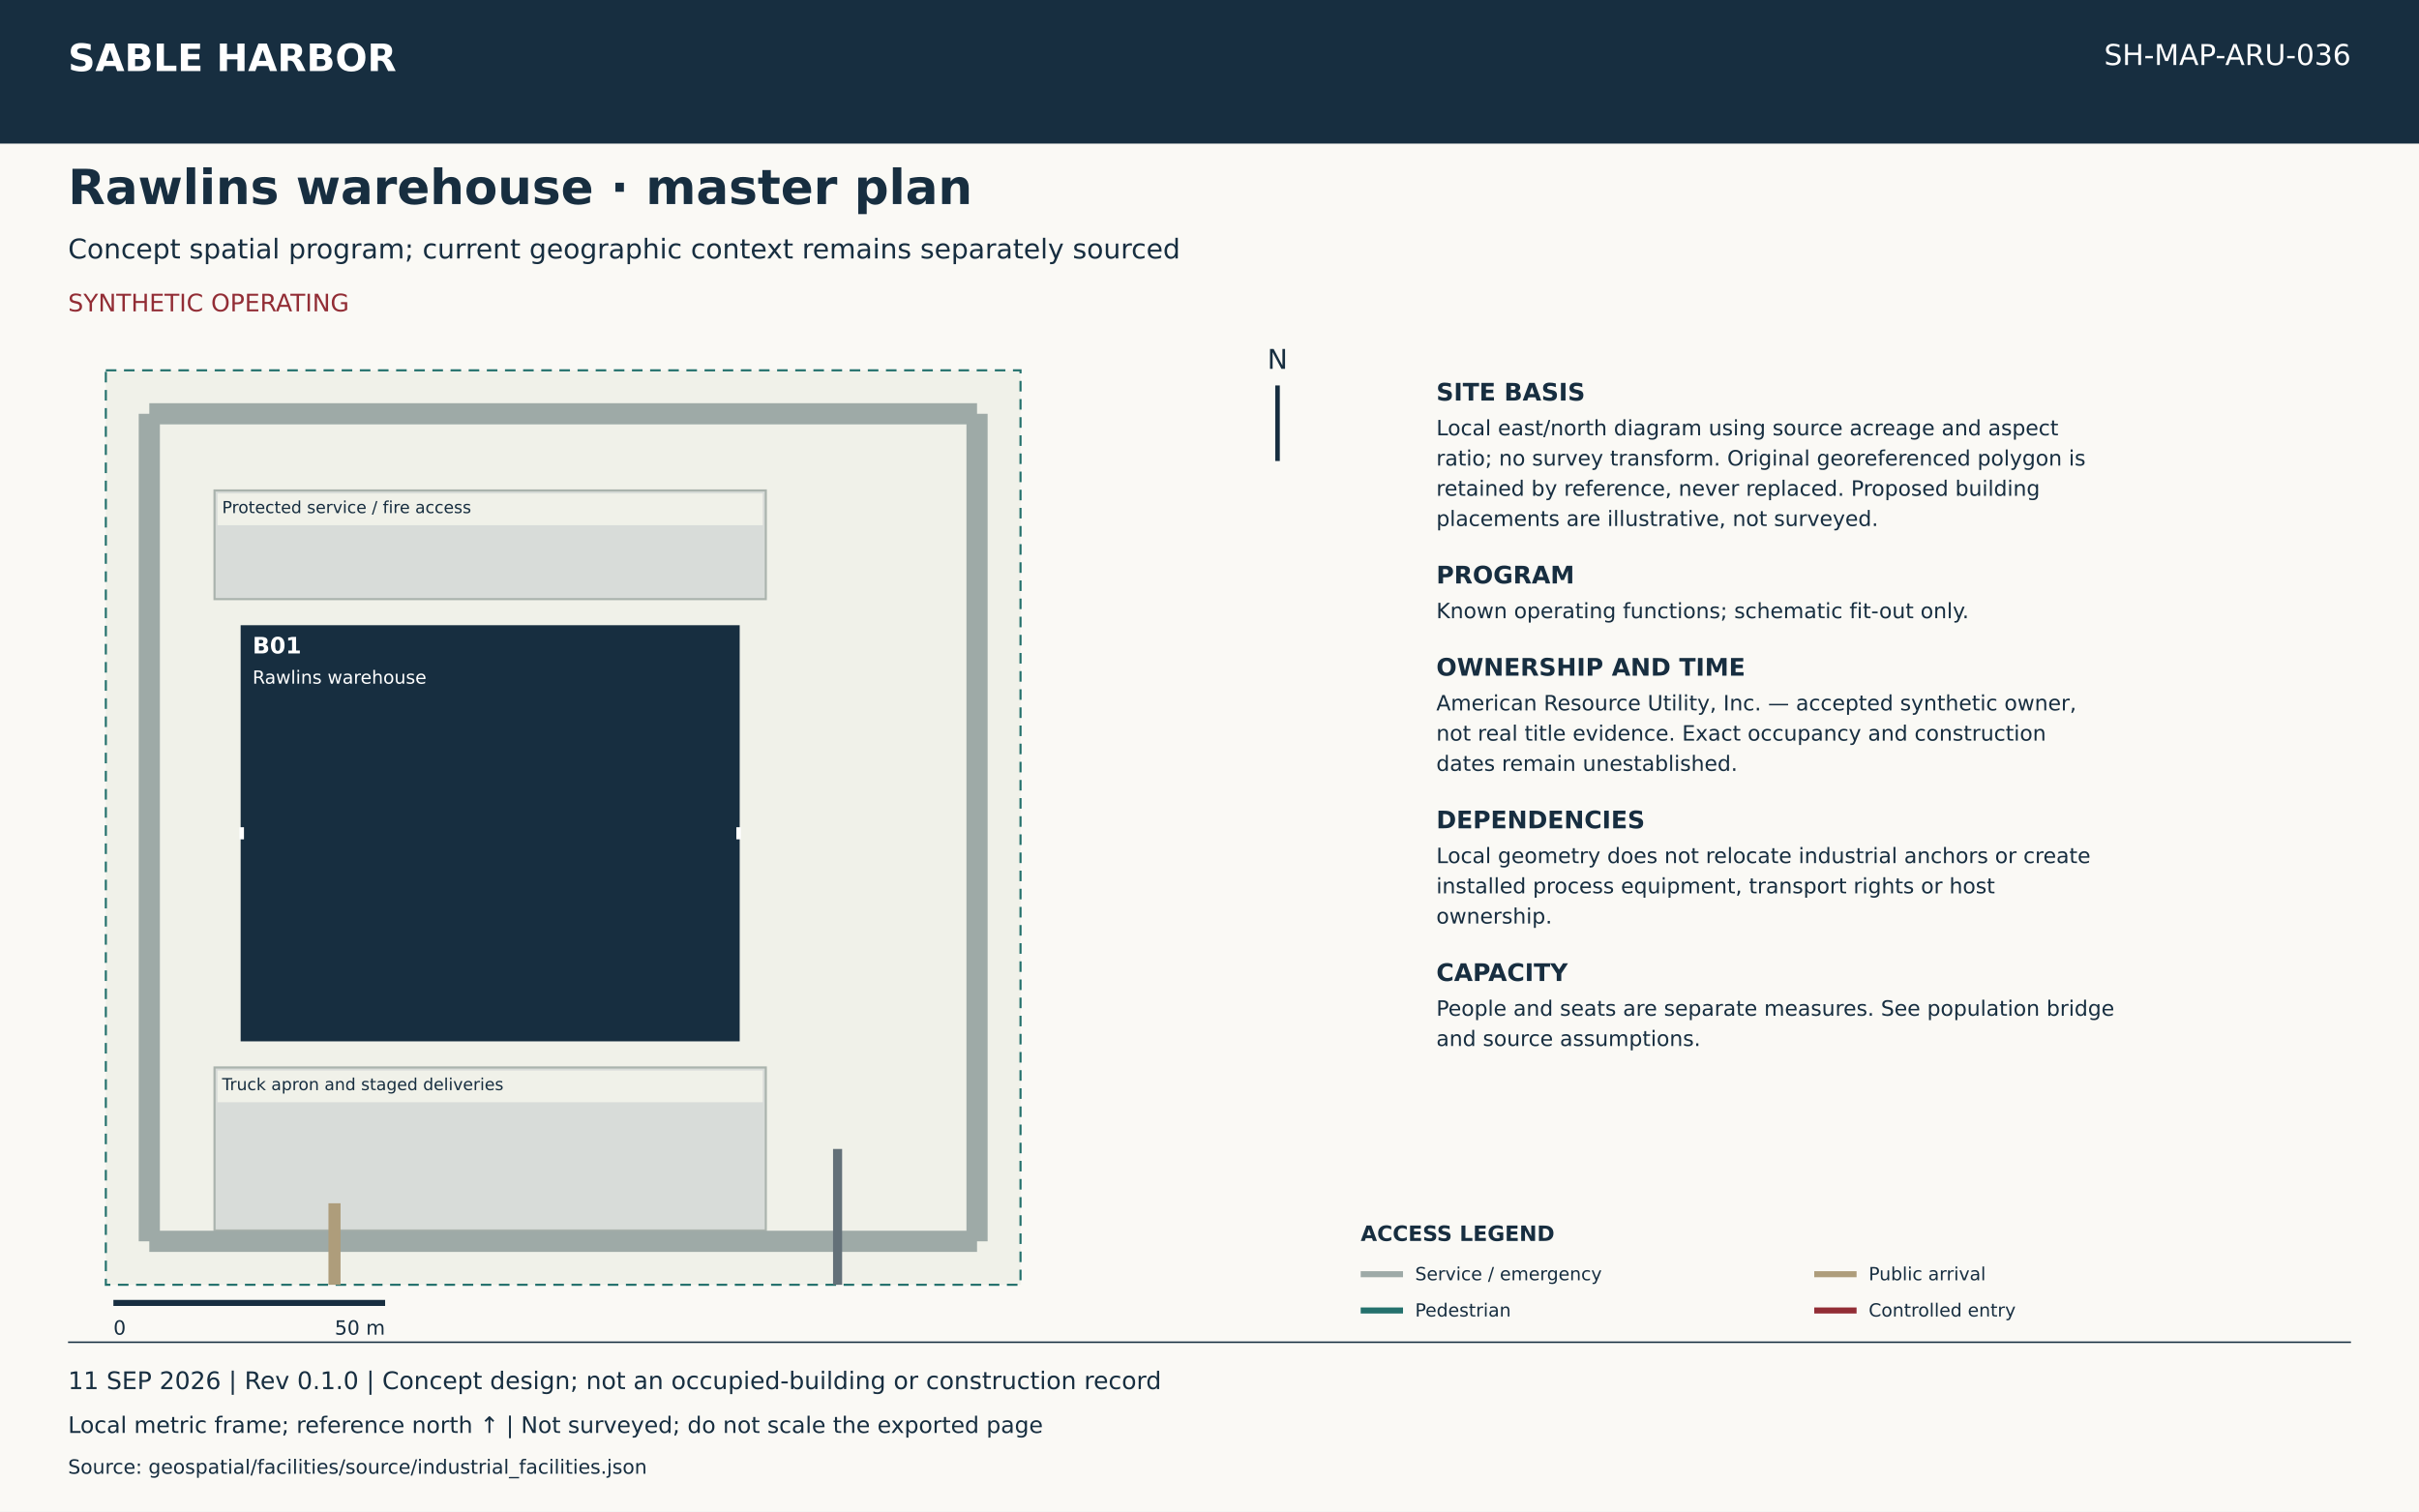
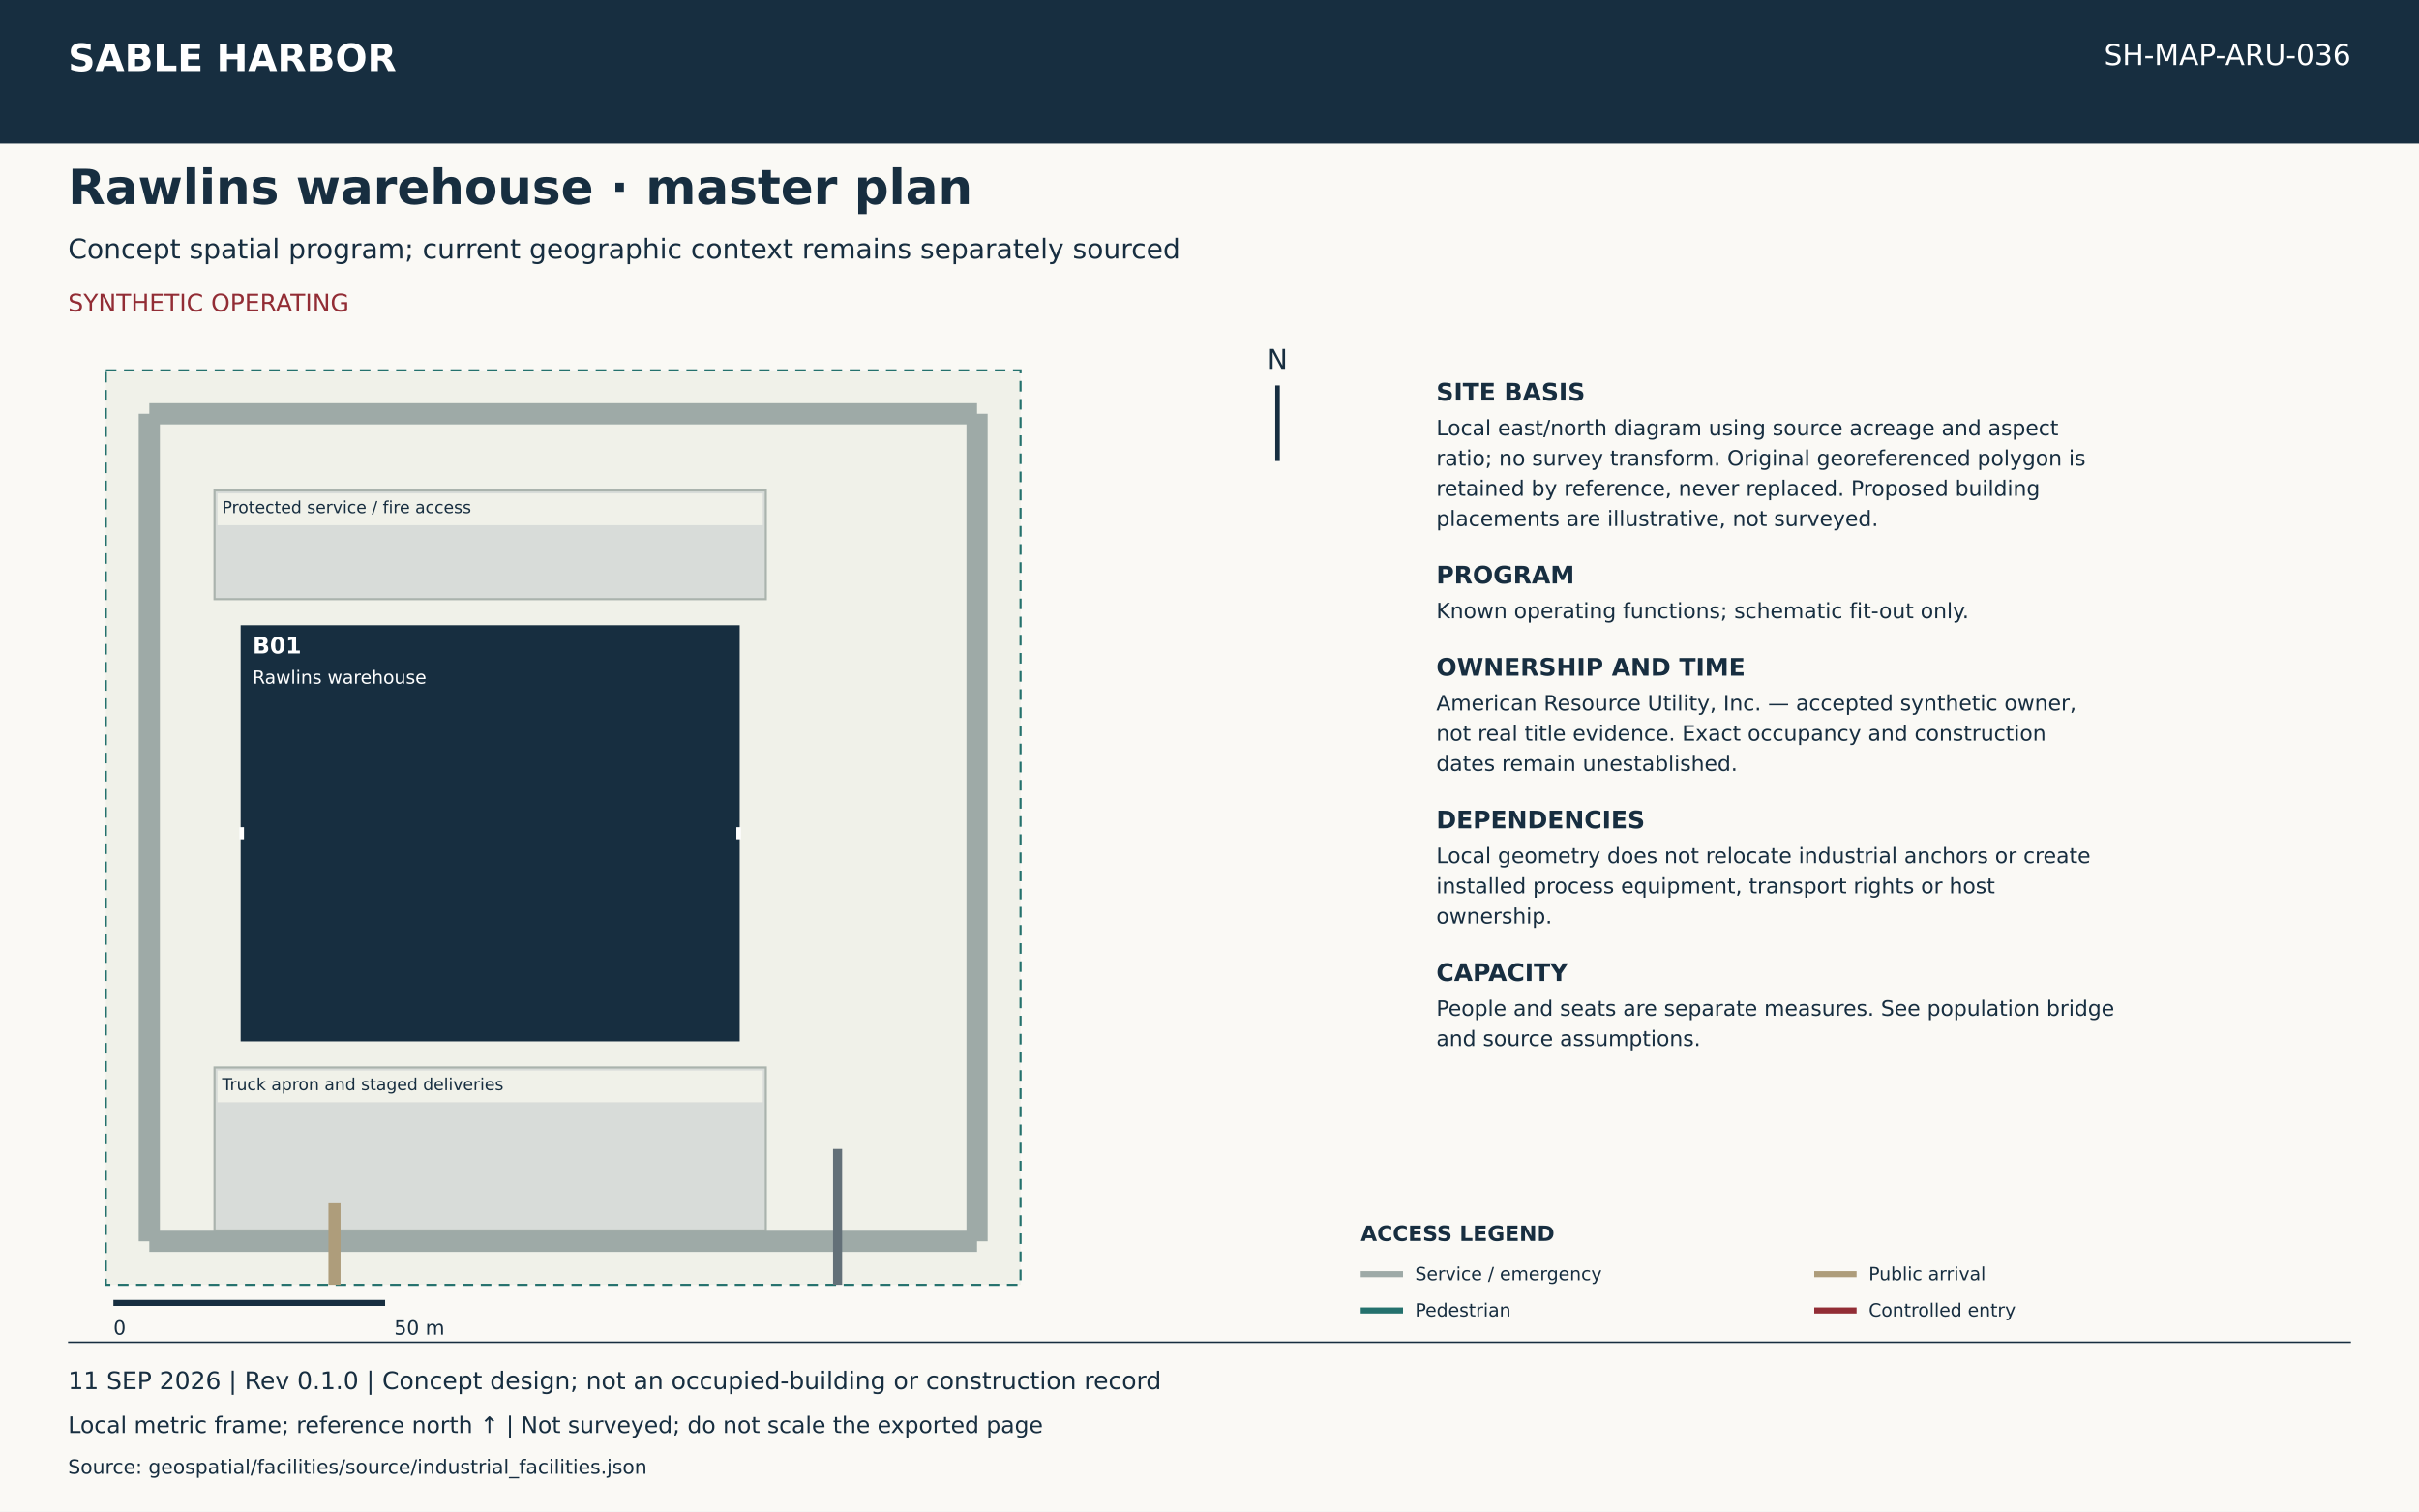
<svg xmlns="http://www.w3.org/2000/svg" width="1600" height="1000" viewBox="0 0 1600 1000">
  <style>text{font-family:DejaVu Sans,sans-serif;fill:#172e40} .muted{fill:#637078}</style>
  <rect x="0" y="0" width="1600" height="1000" fill="#faf9f5" stroke="none" stroke-width="1" />
  <rect x="0" y="0" width="1600" height="95" fill="#172e40" stroke="none" stroke-width="1" />
  <text x="45" y="47" font-size="25" font-weight="bold" text-anchor="start" style="fill:white">SABLE HARBOR</text>
  <text x="1555" y="43" font-size="19" font-weight="normal" text-anchor="end" style="fill:white">SH-MAP-ARU-036</text>
  <text x="45" y="135" font-size="32" font-weight="bold" text-anchor="start" style="fill:#172e40">Rawlins warehouse · master plan</text>
  <text x="45" y="171" font-size="18" font-weight="normal" text-anchor="start" style="fill:#172e40">Concept spatial program; current geographic context remains separately sourced</text>
  <text x="45" y="206" font-size="16" font-weight="normal" text-anchor="start" style="fill:#922d35">SYNTHETIC OPERATING</text>
  <path d="M45,888 L1555,888" fill="none" stroke="#172e40" stroke-width="1" />
  <text x="45" y="919" font-size="16" font-weight="normal" text-anchor="start" style="fill:#172e40">11 SEP 2026  |  Rev 0.1.0  |  Concept design; not an occupied-building or construction record</text>
  <text x="45" y="948" font-size="15" font-weight="normal" text-anchor="start" style="fill:#172e40">Local metric frame; reference north ↑  |  Not surveyed; do not scale the exported page</text>
  <text x="45" y="975" font-size="13" font-weight="normal" text-anchor="start" style="fill:#172e40">Source: geospatial/facilities/source/industrial_facilities.json</text>
  <rect x="70" y="245" width="605" height="605" fill="#f0f1e9" stroke="#24716d" stroke-width="1.4" stroke-dasharray="7 5" />
  <rect x="141.892" y="706.217" width="364.634" height="107.837" fill="#d8dcd9" stroke="#aab3ad" stroke-width="1.4" />
  <rect x="141.892" y="324.473" width="364.634" height="71.892" fill="#d8dcd9" stroke="#aab3ad" stroke-width="1.4" />
  <path d="M98.757,821.243 L646.243,821.243" fill="none" stroke="#9eaaa7" stroke-width="14" />
  <path d="M646.243,821.243 L646.243,273.757" fill="none" stroke="#9eaaa7" stroke-width="14" />
  <path d="M646.243,273.757 L98.757,273.757" fill="none" stroke="#9eaaa7" stroke-width="14" />
  <path d="M98.757,273.757 L98.757,821.243" fill="none" stroke="#9eaaa7" stroke-width="14" />
  <path d="M221.25,850 L221.25,796.081" fill="none" stroke="#ae9d7b" stroke-width="8" />
  <path d="M554,850 L554,760.136" fill="none" stroke="#637078" stroke-width="6" />
  <rect x="143.892" y="708.217" width="360.634" height="21" fill="#f0f1e9" stroke="none" stroke-width="1" />
  <text x="146.892" y="721.217" font-size="11" font-weight="normal" text-anchor="start" style="fill:#172e40">Truck apron and staged deliveries</text>
  <rect x="143.892" y="326.473" width="360.634" height="21" fill="#f0f1e9" stroke="none" stroke-width="1" />
  <text x="146.892" y="339.473" font-size="11" font-weight="normal" text-anchor="start" style="fill:#172e40">Protected service / fire access</text>
  <rect x="159.864" y="414.337" width="328.688" height="273.907" fill="#172e40" stroke="#172e40" stroke-width="1.4" />
+   <rect x="165.054" y="417.31" width="35" height="20" fill="#172e40" stroke="none" stroke-width="1" />
  <text x="167.054" y="432.31" font-size="15" font-weight="bold" text-anchor="start" style="fill:white">B01</text>
  <text x="167.054" y="452.31" font-size="12" font-weight="normal" text-anchor="start" style="fill:white">Rawlins warehouse</text>
  <path d="M159.864,547.29 L159.864,555.29" fill="none" stroke="white" stroke-width="3" />
  <path d="M488.553,547.29 L488.553,555.29" fill="none" stroke="white" stroke-width="3" />
  <path d="M845,305 L845,255" fill="none" stroke="#172e40" stroke-width="3" />
  <text x="845" y="244" font-size="18" font-weight="normal" text-anchor="middle" style="fill:#172e40">N</text>
  <path d="M75,862 L254.729,862" fill="none" stroke="#172e40" stroke-width="4" />
  <text x="75" y="883" font-size="13" font-weight="normal" text-anchor="start" style="fill:#172e40">0</text>
-   <text x="254.729" y="883" font-size="13" font-weight="normal" text-anchor="end" style="fill:#172e40">50 m</text>
+   <text x="260.729" y="883" font-size="13" font-weight="normal" text-anchor="start" style="fill:#172e40">50 m</text>
  <text x="950" y="265" font-size="16" font-weight="bold" text-anchor="start" style="fill:#172e40">SITE BASIS</text>
  <text x="950" y="288" font-size="14" font-weight="normal" text-anchor="start" style="fill:#172e40">Local east/north diagram using source acreage and aspect</text>
  <text x="950" y="308" font-size="14" font-weight="normal" text-anchor="start" style="fill:#172e40">ratio; no survey transform. Original georeferenced polygon is</text>
  <text x="950" y="328" font-size="14" font-weight="normal" text-anchor="start" style="fill:#172e40">retained by reference, never replaced. Proposed building</text>
  <text x="950" y="348" font-size="14" font-weight="normal" text-anchor="start" style="fill:#172e40">placements are illustrative, not surveyed.</text>
  <text x="950" y="386" font-size="16" font-weight="bold" text-anchor="start" style="fill:#172e40">PROGRAM</text>
  <text x="950" y="409" font-size="14" font-weight="normal" text-anchor="start" style="fill:#172e40">Known operating functions; schematic fit-out only.</text>
  <text x="950" y="447" font-size="16" font-weight="bold" text-anchor="start" style="fill:#172e40">OWNERSHIP AND TIME</text>
  <text x="950" y="470" font-size="14" font-weight="normal" text-anchor="start" style="fill:#172e40">American Resource Utility, Inc. — accepted synthetic owner,</text>
  <text x="950" y="490" font-size="14" font-weight="normal" text-anchor="start" style="fill:#172e40">not real title evidence. Exact occupancy and construction</text>
  <text x="950" y="510" font-size="14" font-weight="normal" text-anchor="start" style="fill:#172e40">dates remain unestablished.</text>
  <text x="950" y="548" font-size="16" font-weight="bold" text-anchor="start" style="fill:#172e40">DEPENDENCIES</text>
  <text x="950" y="571" font-size="14" font-weight="normal" text-anchor="start" style="fill:#172e40">Local geometry does not relocate industrial anchors or create</text>
  <text x="950" y="591" font-size="14" font-weight="normal" text-anchor="start" style="fill:#172e40">installed process equipment, transport rights or host</text>
  <text x="950" y="611" font-size="14" font-weight="normal" text-anchor="start" style="fill:#172e40">ownership.</text>
  <text x="950" y="649" font-size="16" font-weight="bold" text-anchor="start" style="fill:#172e40">CAPACITY</text>
  <text x="950" y="672" font-size="14" font-weight="normal" text-anchor="start" style="fill:#172e40">People and seats are separate measures. See population bridge</text>
  <text x="950" y="692" font-size="14" font-weight="normal" text-anchor="start" style="fill:#172e40">and source assumptions.</text>
  <text x="900" y="821" font-size="14" font-weight="bold" text-anchor="start" style="fill:#172e40">ACCESS LEGEND</text>
  <path d="M900,843 L928,843" fill="none" stroke="#9eaaa7" stroke-width="4" />
  <text x="936" y="847" font-size="12" font-weight="normal" text-anchor="start" style="fill:#172e40">Service / emergency</text>
  <path d="M1200,843 L1228,843" fill="none" stroke="#ae9d7b" stroke-width="4" />
  <text x="1236" y="847" font-size="12" font-weight="normal" text-anchor="start" style="fill:#172e40">Public arrival</text>
  <path d="M900,867 L928,867" fill="none" stroke="#24716d" stroke-width="4" />
  <text x="936" y="871" font-size="12" font-weight="normal" text-anchor="start" style="fill:#172e40">Pedestrian</text>
  <path d="M1200,867 L1228,867" fill="none" stroke="#922d35" stroke-width="4" />
  <text x="1236" y="871" font-size="12" font-weight="normal" text-anchor="start" style="fill:#172e40">Controlled entry</text>
</svg>
